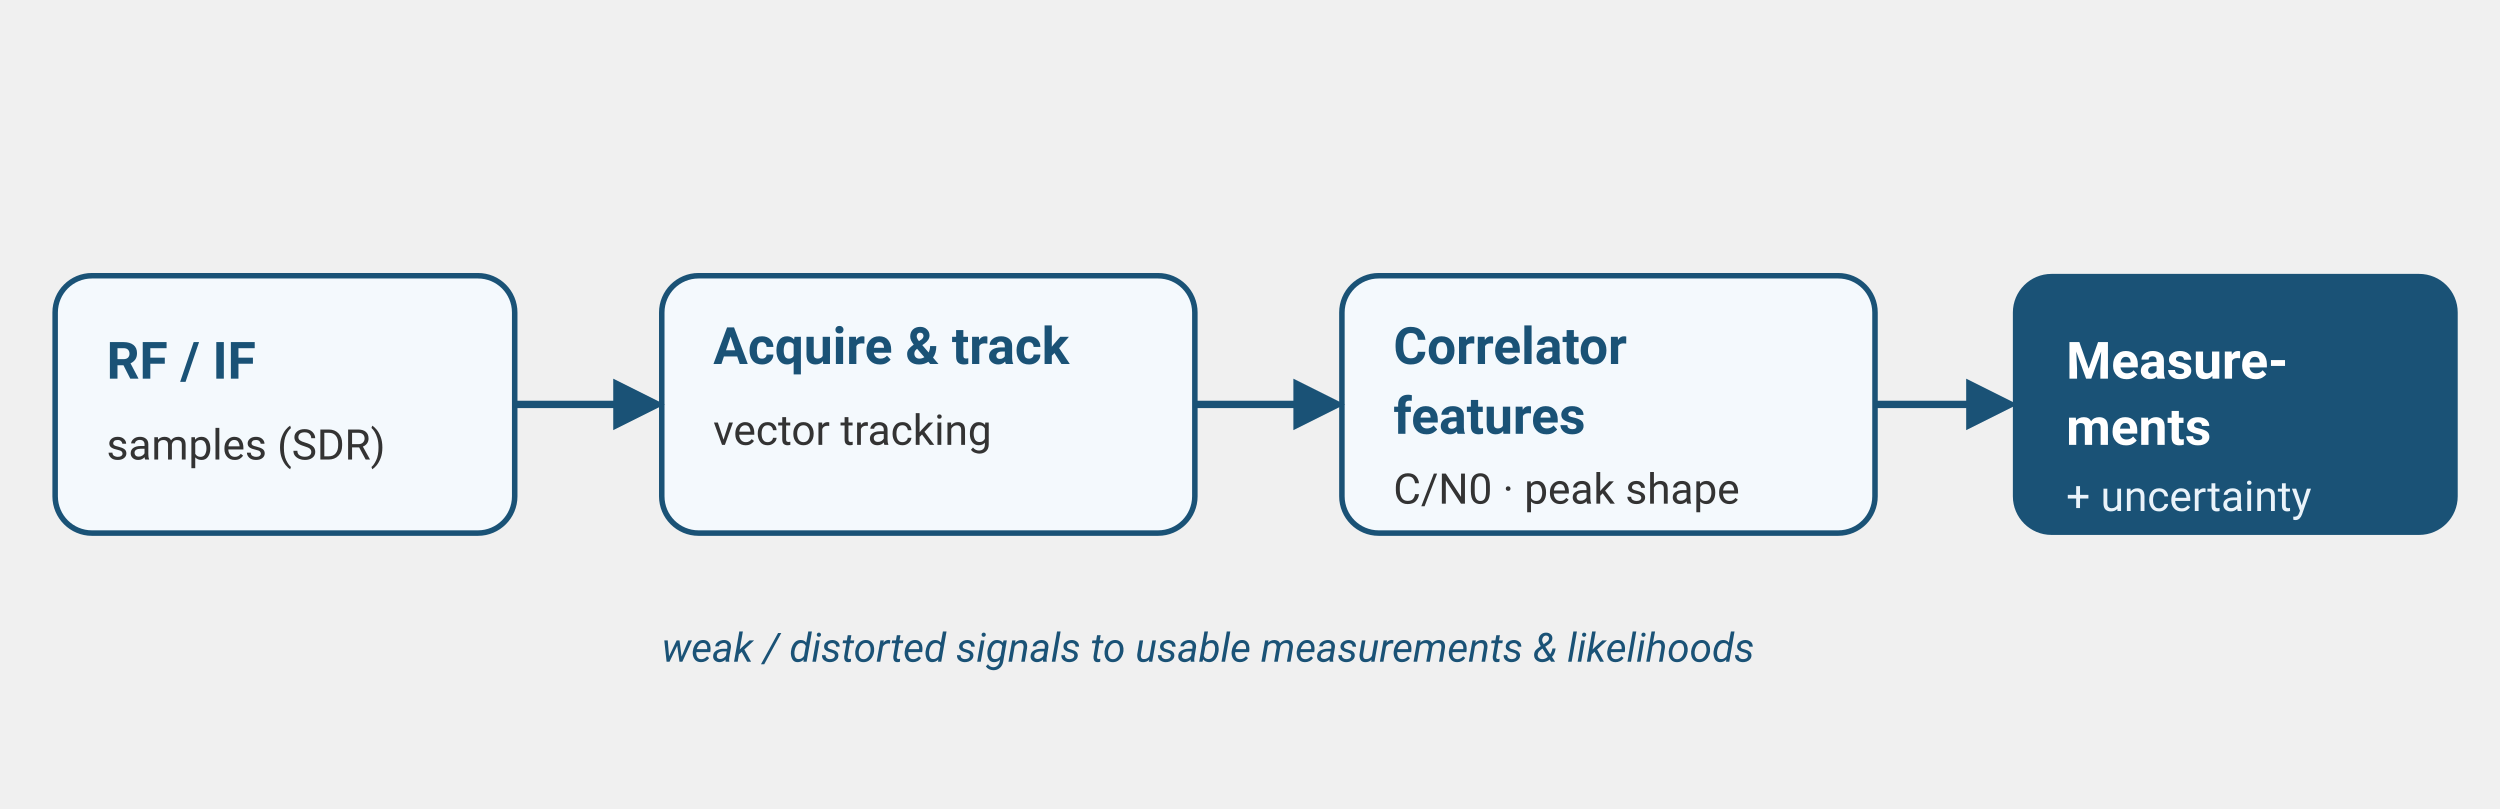
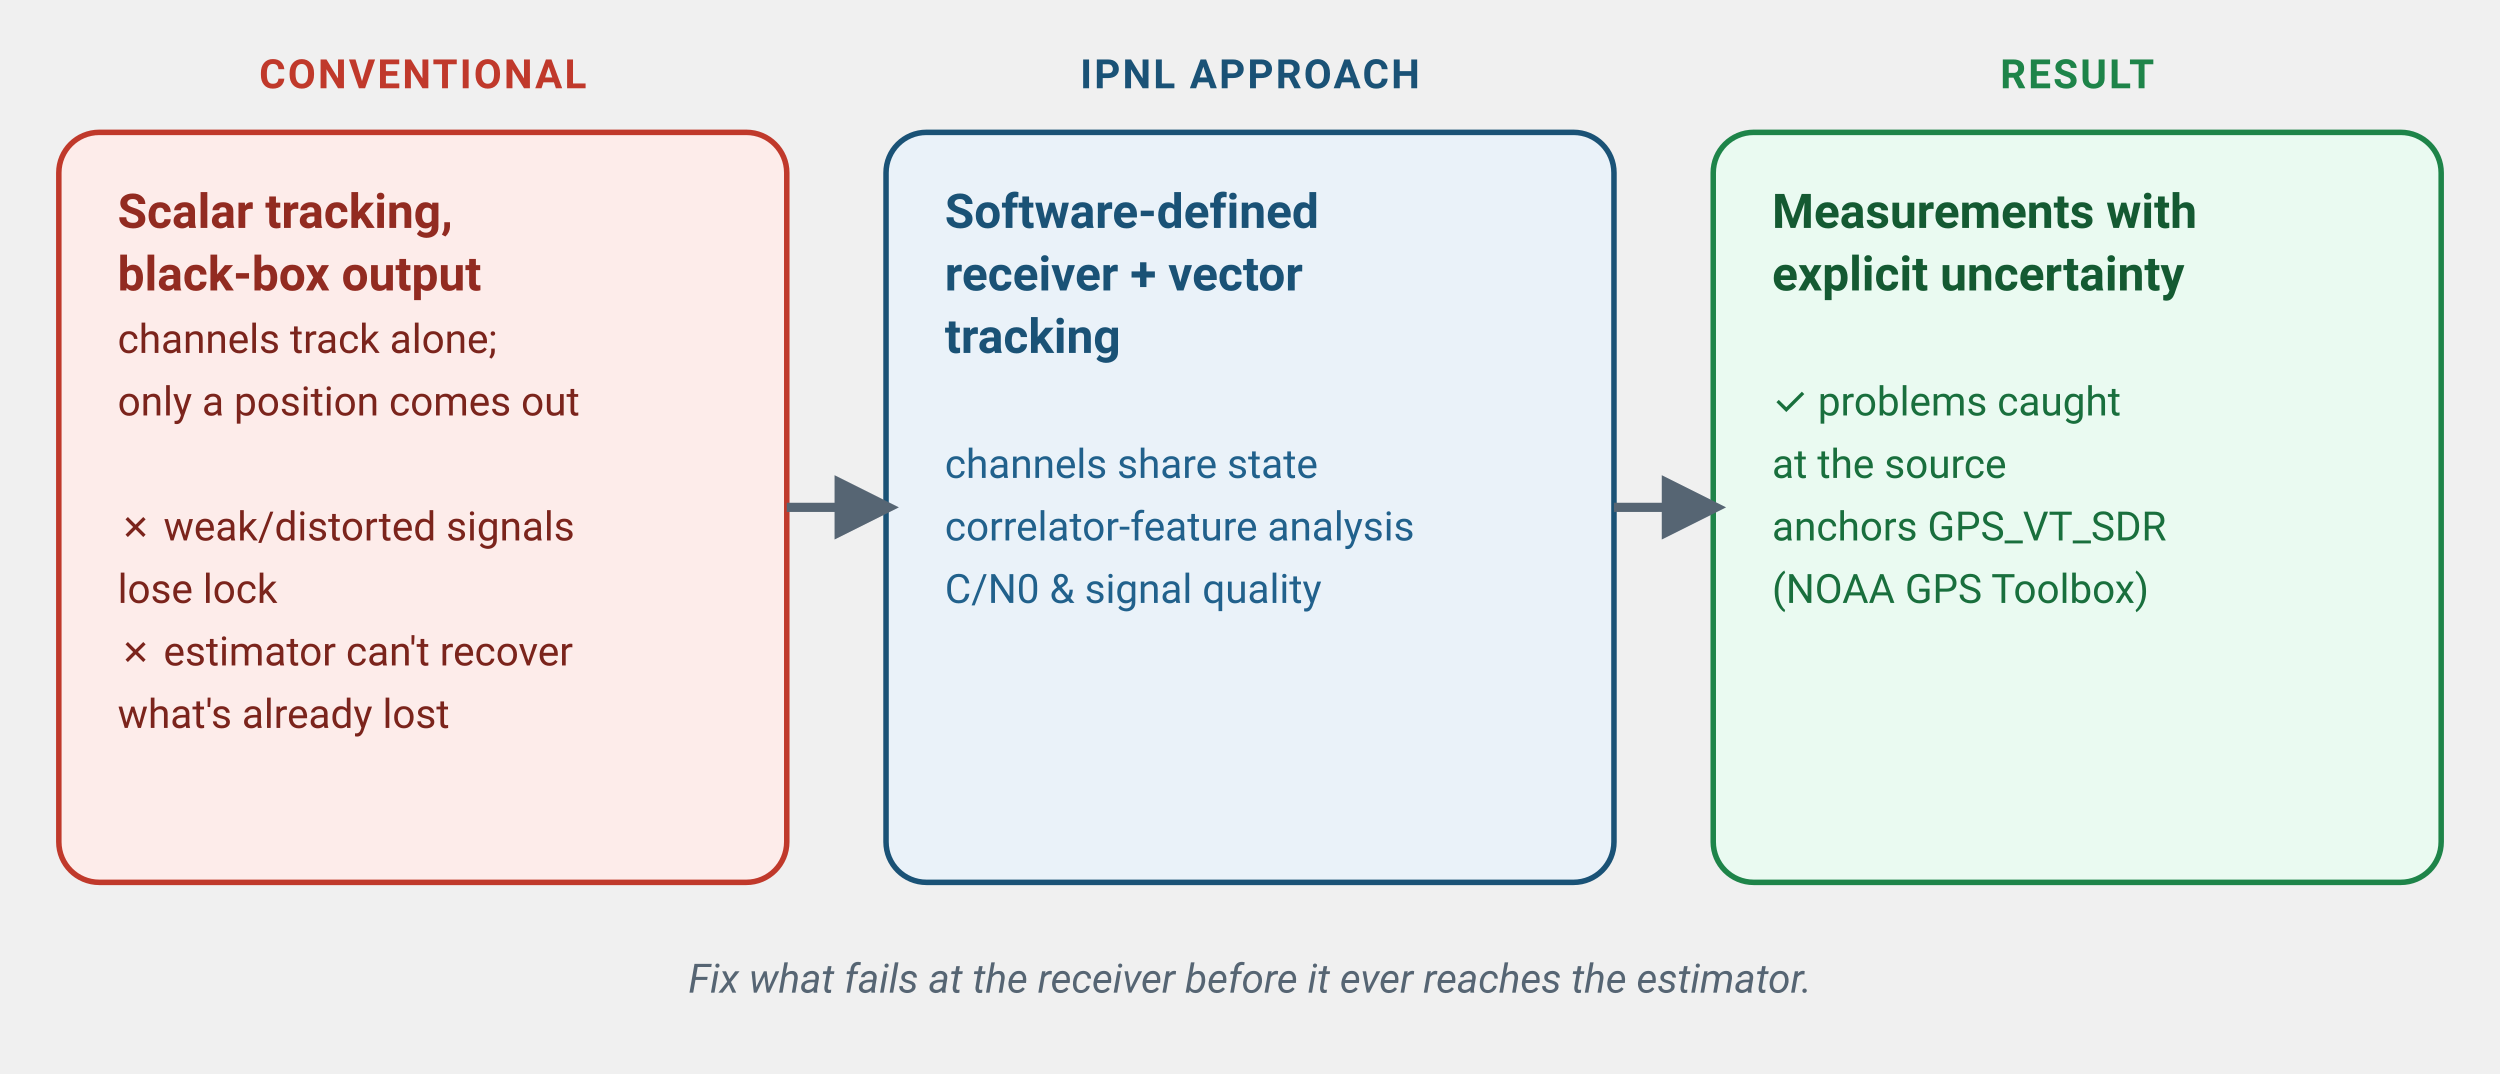
- <svg xmlns="http://www.w3.org/2000/svg" viewBox="0 0 680 220" role="img" aria-label="Software-defined receiver: RF/IF samples flow through acquisition, tracking and vector tracking, and correlator-feature analysis to yield measurements with explicit uncertainty." font-family="-apple-system, BlinkMacSystemFont, 'Segoe UI', Roboto, Helvetica, Arial, sans-serif">
+ <svg xmlns="http://www.w3.org/2000/svg" viewBox="0 0 680 292" role="img" aria-label="Conventional scalar-tracking receivers output black-box measurements and lose lock on weak or distorted signals that the estimator cannot recover; IPNL uses software-defined receivers and vector tracking to output measurements with explicit uncertainty." font-family="-apple-system, BlinkMacSystemFont, 'Segoe UI', Roboto, Helvetica, Arial, sans-serif">
  <style>
-     .box rect{fill:#f4f9fd;stroke:#1a5276;stroke-width:1.5}
-     .hl rect{fill:#1a5276;stroke:#1a5276}
-     .haz rect{fill:#fdeef0;stroke:#a93226;stroke-width:1.5}
-     .t{fill:#1a5276;font-size:14px;font-weight:700}
-     .s{fill:#333;font-size:11.5px}
-     .w{fill:#fff;font-size:14px;font-weight:700}
-     .ws{fill:#eaf3fa;font-size:11.5px}
-     .ht{fill:#a93226;font-size:13px;font-weight:700}
-     .hs{fill:#7b241c;font-size:11px}
-     .ar{stroke:#1a5276;stroke-width:2;fill:none;marker-end:url(#a)}
-     .lbl{fill:#1a5276;font-size:11px;font-style:italic}
+     .prob rect{fill:#fdecea;stroke:#c0392b;stroke-width:1.5;}
+     .meth rect{fill:#eaf2f9;stroke:#1a5276;stroke-width:1.5;}
+     .out rect{fill:#eafaf1;stroke:#1e8449;stroke-width:1.5;}
+     .hp{fill:#c0392b;} .hm{fill:#1a5276;} .ho{fill:#1e8449;}
+     .hd{font-size:11px;font-weight:700;letter-spacing:.6px;}
+     .pt{fill:#922b21;font-size:13px;font-weight:700;}
+     .ps{fill:#7b241c;font-size:11px;}
+     .mt{fill:#1a5276;font-size:13px;font-weight:700;}
+     .ms{fill:#21618c;font-size:11px;}
+     .ot{fill:#145a32;font-size:13px;font-weight:700;}
+     .os{fill:#196f3d;font-size:11px;}
+     .ar{stroke:#566573;stroke-width:2.5;fill:none;marker-end:url(#ar);}
+     .key{fill:#566573;font-size:11px;font-style:italic;}
  </style>
-   <marker id="a" viewBox="0 0 10 10" refX="8" refY="5" markerWidth="7" markerHeight="7" orient="auto-start-reverse">
-     <path d="M0,0 L10,5 L0,10 z" fill="#1a5276" />
+   <marker id="ar" viewBox="0 0 10 10" refX="8" refY="5" markerWidth="7" markerHeight="7" orient="auto-start-reverse">
+     <path d="M0,0 L10,5 L0,10 z" fill="#566573" />
  </marker>
-   <g class="box">
-     <rect x="15" y="75" width="125" height="70" rx="10" />
-     <text class="t" x="29" y="103">RF / IF</text>
-     <text class="s" x="29" y="125">samples (SDR)</text>
+   <text class="hd hp" x="115" y="24" text-anchor="middle">CONVENTIONAL</text>
+   <text class="hd hm" x="340" y="24" text-anchor="middle">IPNL APPROACH</text>
+   <text class="hd ho" x="565" y="24" text-anchor="middle">RESULT</text>
+   <g class="prob">
+     <rect x="16" y="36" width="198" height="204" rx="11" />
  </g>
-   <g class="box">
-     <rect x="180" y="75" width="145" height="70" rx="10" />
-     <text class="t" x="194" y="99">Acquire &amp; track</text>
-     <text class="s" x="194" y="121">vector tracking</text>
+   <g class="meth">
+     <rect x="241" y="36" width="198" height="204" rx="11" />
  </g>
-   <g class="box">
-     <rect x="365" y="75" width="145" height="70" rx="10" />
-     <text class="t" x="379" y="99">Correlator</text>
-     <text class="t" x="379" y="118">features</text>
-     <text class="s" x="379" y="137">C/N0 · peak shape</text>
+   <g class="out">
+     <rect x="466" y="36" width="198" height="204" rx="11" />
  </g>
-   <g class="hl">
-     <rect x="548" y="75" width="120" height="70" rx="10" />
-     <text class="w" x="562" y="103">Measure-</text>
-     <text class="w" x="562" y="121">ments</text>
-     <text class="ws" x="562" y="139">+ uncertainty</text>
-   </g>
-   <path class="ar" d="M140,110 L178,110" />
-   <path class="ar" d="M325,110 L363,110" />
-   <path class="ar" d="M510,110 L546,110" />
-   <text class="lbl" x="180" y="180">weak / distorted signals to usable measurements &amp; likelihoods</text>
+   <path class="ar" d="M214,138 L241,138" />
+   <path class="ar" d="M439,138 L466,138" />
+   <text class="pt" x="32" y="62">Scalar tracking,</text>
+   <text class="pt" x="32" y="79">black-box output</text>
+   <text class="ps" x="32" y="96">channels track alone;</text>
+   <text class="ps" x="32" y="113">only a position comes out</text>
+   <text class="ps" x="32" y="147">✗ weak/distorted signals</text>
+   <text class="ps" x="32" y="164">   lose lock</text>
+   <text class="ps" x="32" y="181">✗ estimator can't recover</text>
+   <text class="ps" x="32" y="198">   what's already lost</text>
+   <text class="mt" x="257" y="62">Software-defined</text>
+   <text class="mt" x="257" y="79">receiver + vector</text>
+   <text class="mt" x="257" y="96">tracking</text>
+   <text class="ms" x="257" y="130">channels share state</text>
+   <text class="ms" x="257" y="147">correlator-feature analysis</text>
+   <text class="ms" x="257" y="164">C/N0 &amp; signal quality</text>
+   <text class="ot" x="482" y="62">Measurements with</text>
+   <text class="ot" x="482" y="79">explicit uncertainty</text>
+   <text class="os" x="482" y="113">✓ problems caught</text>
+   <text class="os" x="482" y="130">   at the source</text>
+   <text class="os" x="482" y="147">anchors GPS_VT_SDR</text>
+   <text class="os" x="482" y="164">(NOAA GPS Toolbox)</text>
+   <text class="key" x="340" y="270" text-anchor="middle">Fix what fails at the receiver before it ever reaches the estimator.</text>
</svg>
